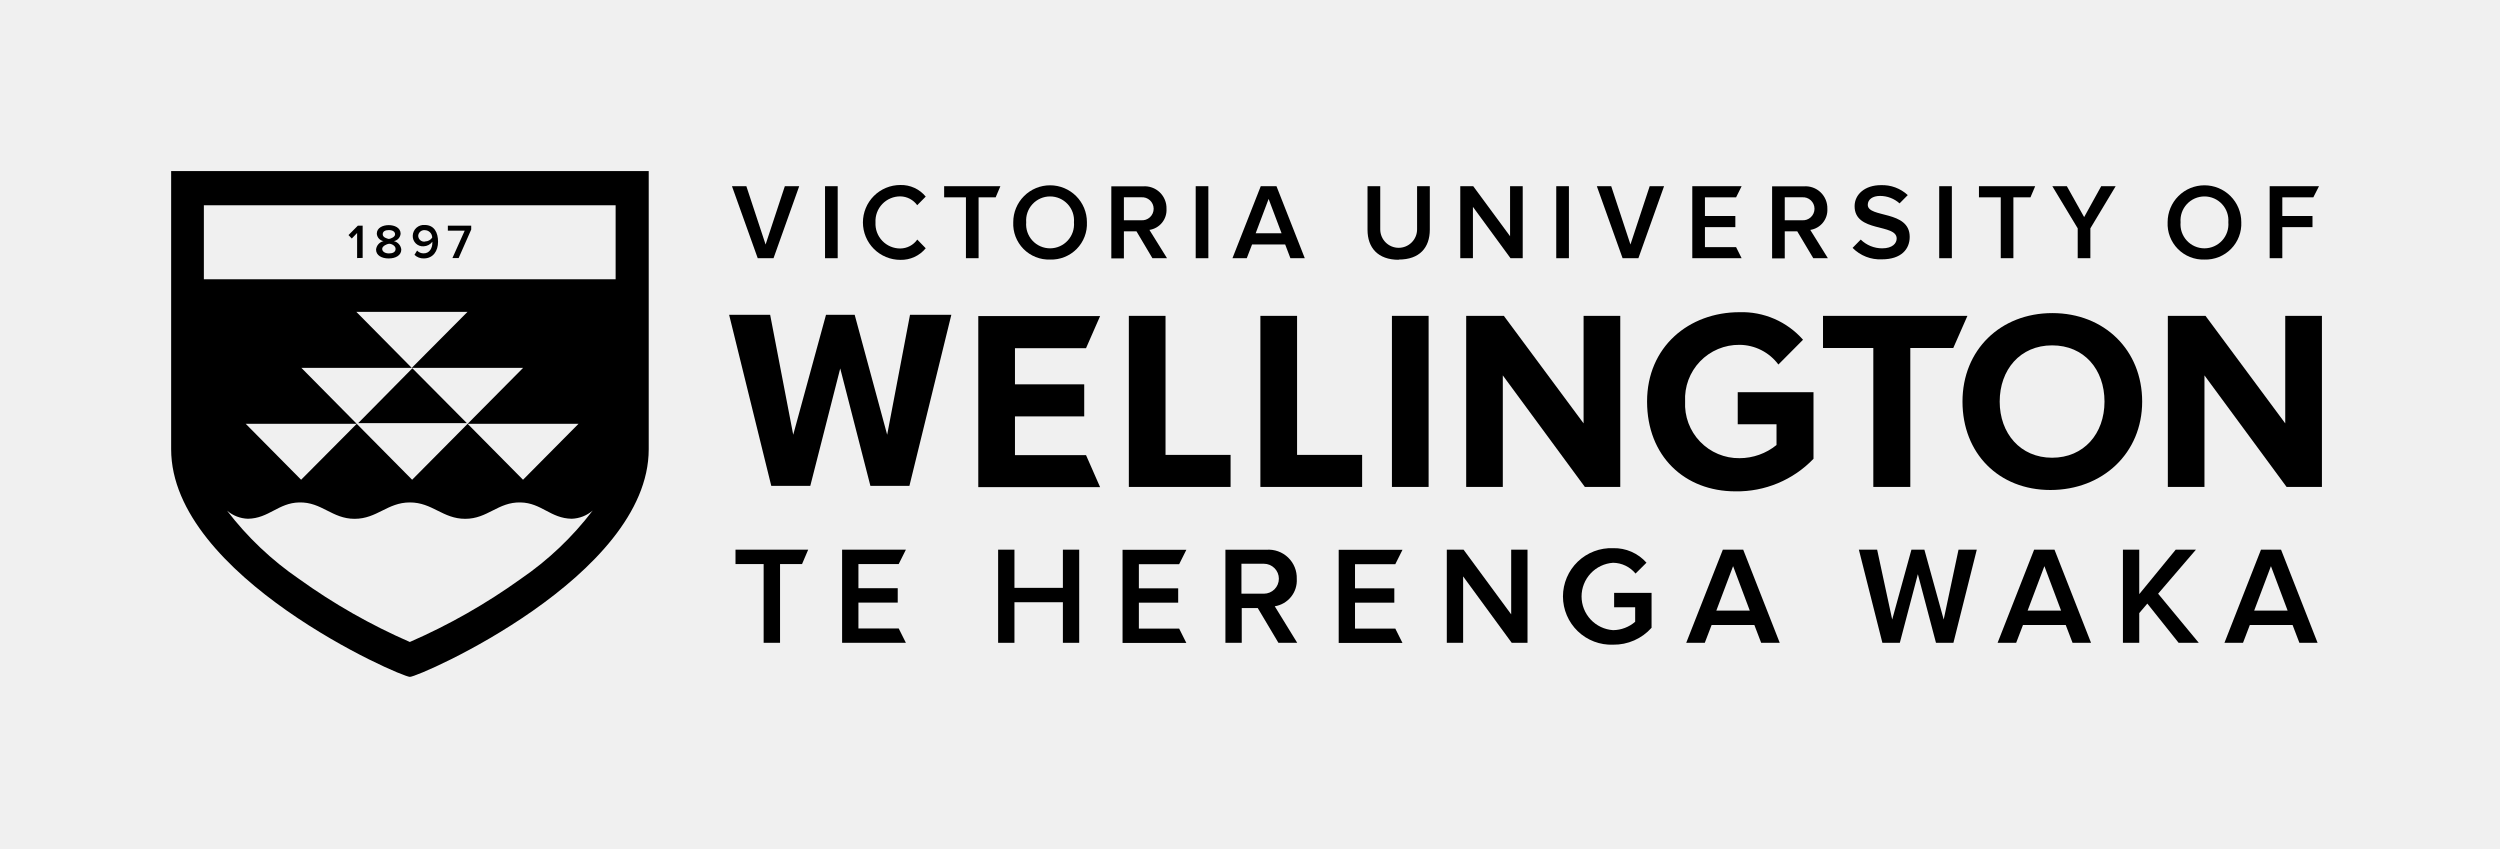
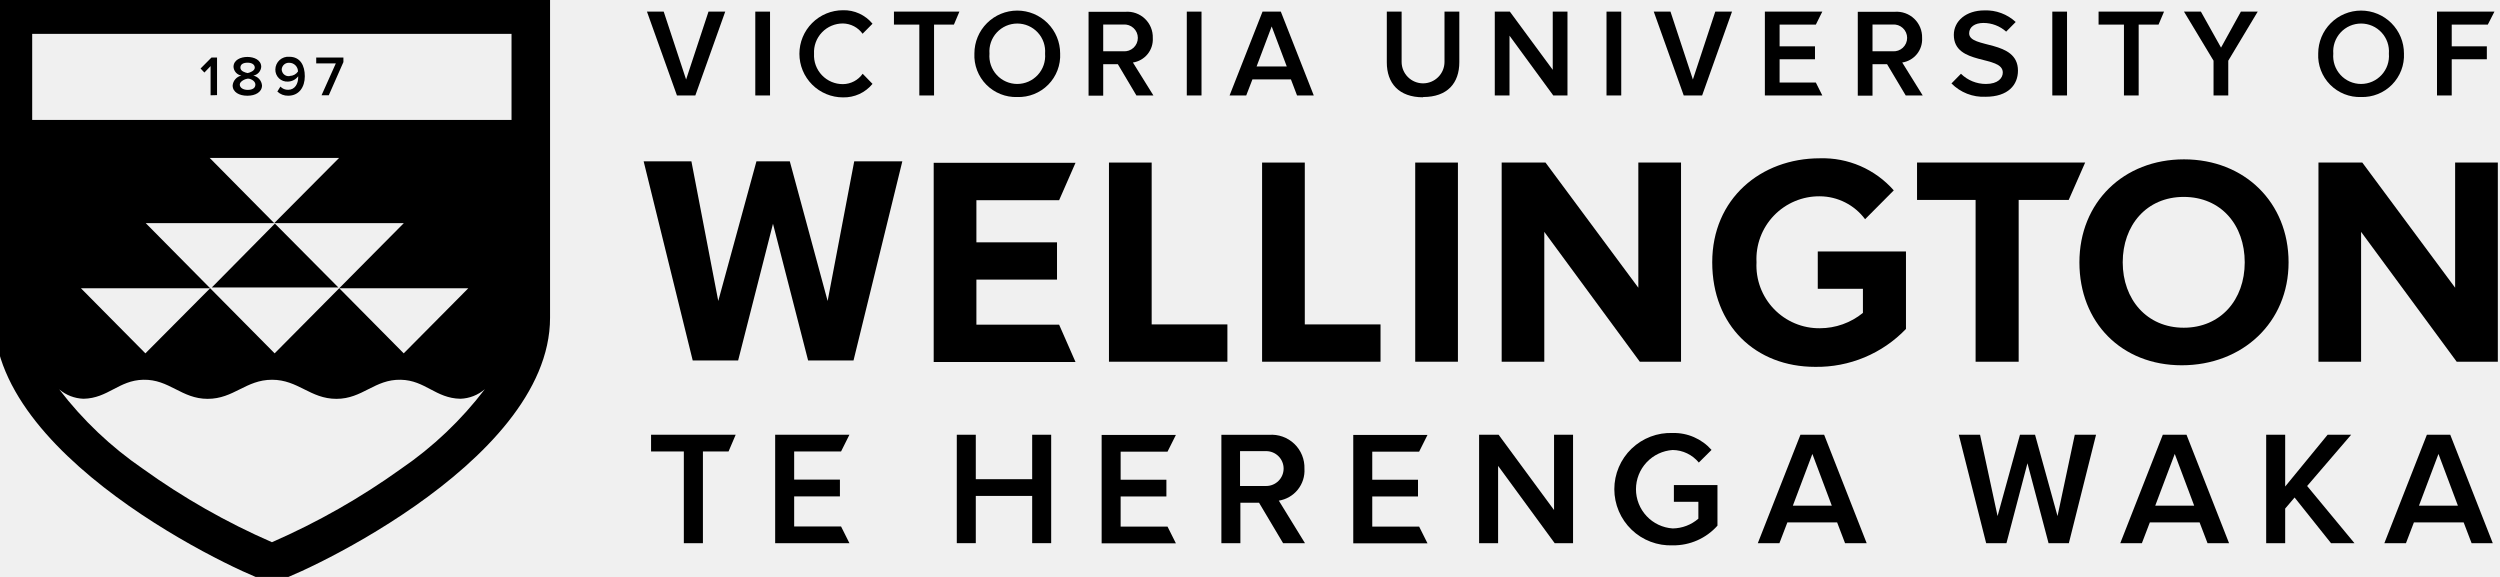
- <svg xmlns="http://www.w3.org/2000/svg" viewBox="0 0 227 77" fill="none">
-   <path d="M37.443 33.439L32.521 38.422H42.392L37.443 33.439Z" fill="black" />
-   <path d="M18.511 18.64H55.899V25.356H18.511V18.64ZM42.46 38.483H52.528L47.49 43.561L42.46 38.483L37.422 43.561L32.392 38.483L27.341 43.561L22.311 38.483H32.392L27.368 33.405H37.389L32.358 28.32H42.446L37.389 33.405H47.497L42.46 38.483ZM20.618 46.369C21.149 46.822 21.817 47.08 22.515 47.103C24.418 47.069 25.268 45.662 27.171 45.621C29.211 45.573 30.149 47.109 32.195 47.109C34.241 47.109 35.172 45.621 37.219 45.621C39.265 45.621 40.196 47.109 42.242 47.109C44.288 47.109 45.22 45.573 47.266 45.621C49.169 45.662 49.985 47.069 51.909 47.103C52.612 47.08 53.287 46.816 53.819 46.355C51.986 48.763 49.778 50.861 47.279 52.568C44.135 54.825 40.76 56.744 37.212 58.292C33.665 56.746 30.292 54.828 27.151 52.568C24.658 50.861 22.453 48.769 20.618 46.369ZM58.904 15.574V15.533H15.54V15.574V40.788C15.54 52.344 36.362 61.46 37.219 61.46C38.075 61.46 58.904 52.344 58.904 40.788V15.574Z" fill="black" />
-   <path d="M41.644 23.432L42.786 20.842V20.489H40.665V20.944H42.195L41.08 23.432H41.644ZM38.578 21.937C38.503 21.946 38.426 21.94 38.353 21.918C38.281 21.895 38.213 21.858 38.156 21.808C38.099 21.758 38.053 21.696 38.022 21.627C37.99 21.558 37.974 21.483 37.973 21.407C37.978 21.334 37.998 21.264 38.03 21.199C38.063 21.134 38.108 21.076 38.163 21.029C38.218 20.981 38.282 20.945 38.35 20.923C38.419 20.9 38.492 20.891 38.565 20.897C38.745 20.897 38.918 20.968 39.045 21.096C39.173 21.223 39.244 21.396 39.244 21.576C39.173 21.681 39.078 21.767 38.967 21.828C38.856 21.888 38.732 21.921 38.605 21.923L38.578 21.937ZM38.476 23.466C39.333 23.466 39.775 22.787 39.775 21.95C39.775 21.114 39.428 20.428 38.565 20.428C38.428 20.416 38.289 20.433 38.159 20.478C38.029 20.522 37.909 20.593 37.807 20.685C37.705 20.777 37.623 20.89 37.567 21.015C37.51 21.14 37.479 21.276 37.477 21.413C37.473 21.542 37.496 21.671 37.544 21.79C37.593 21.91 37.666 22.018 37.759 22.108C37.852 22.197 37.962 22.267 38.083 22.311C38.205 22.355 38.334 22.374 38.463 22.365C38.618 22.36 38.77 22.32 38.908 22.248C39.045 22.177 39.165 22.075 39.258 21.95V22.039C39.258 22.521 39.013 23.004 38.476 23.004C38.363 23.008 38.251 22.988 38.146 22.944C38.042 22.901 37.948 22.835 37.871 22.753L37.633 23.14C37.745 23.247 37.877 23.331 38.022 23.387C38.167 23.443 38.321 23.47 38.476 23.466ZM35.315 23.011C34.982 23.011 34.703 22.855 34.703 22.596C34.703 22.338 35.132 22.154 35.315 22.134C35.499 22.113 35.92 22.29 35.92 22.596C35.92 22.902 35.642 23.011 35.315 23.011ZM35.315 21.699C35.132 21.665 34.751 21.556 34.751 21.277C34.751 20.999 34.989 20.89 35.315 20.89C35.642 20.89 35.873 21.033 35.873 21.277C35.873 21.522 35.499 21.665 35.315 21.699ZM35.315 23.466C35.913 23.466 36.437 23.188 36.437 22.664C36.42 22.48 36.346 22.306 36.223 22.168C36.101 22.03 35.938 21.934 35.757 21.896C35.921 21.868 36.071 21.785 36.183 21.662C36.295 21.539 36.363 21.382 36.376 21.216C36.376 20.672 35.811 20.441 35.295 20.441C34.778 20.441 34.214 20.672 34.214 21.216C34.225 21.382 34.291 21.538 34.402 21.662C34.513 21.785 34.662 21.867 34.826 21.896C34.646 21.936 34.483 22.031 34.361 22.169C34.238 22.307 34.163 22.481 34.146 22.664C34.146 23.194 34.669 23.466 35.274 23.466H35.315ZM32.929 23.419V20.489H32.494L31.644 21.345L31.943 21.658L32.426 21.155V23.432L32.929 23.419Z" fill="black" />
-   <path d="M82.255 58.367L81.602 57.062H77.945V54.717H81.514V53.411H77.945V51.216H81.602L82.255 49.91H76.463V58.367H82.255Z" fill="black" />
-   <path d="M70.828 58.367V51.216H72.826L73.383 49.91H66.783V51.216H69.339V58.367H70.828Z" fill="black" />
-   <path d="M97.992 58.367V49.91H96.51V53.377H92.112V49.91H90.63V58.367H92.112V54.682H96.51V58.367H97.992Z" fill="black" />
-   <path d="M107.72 58.38L107.067 57.075H103.41V54.723H106.979V53.418H103.41V51.229H107.067L107.72 49.924H101.928V58.38H107.72Z" fill="black" />
-   <path d="M114.762 53.907H112.723V51.188H114.762C115.123 51.188 115.469 51.332 115.724 51.587C115.979 51.842 116.122 52.187 116.122 52.548C116.122 52.908 115.979 53.254 115.724 53.509C115.469 53.764 115.123 53.907 114.762 53.907ZM117.788 58.367L115.748 55.05C116.331 54.958 116.859 54.652 117.228 54.192C117.598 53.732 117.783 53.151 117.747 52.562C117.759 52.201 117.696 51.842 117.56 51.508C117.424 51.173 117.219 50.871 116.959 50.622C116.698 50.372 116.388 50.18 116.048 50.059C115.708 49.938 115.347 49.889 114.987 49.917H111.268V58.367H112.75V55.213H114.205L116.081 58.367H117.788Z" fill="black" />
-   <path d="M127.345 58.38L126.693 57.075H123.035V54.723H126.604V53.418H123.035V51.229H126.693L127.345 49.924H121.554V58.38H127.345Z" fill="black" />
-   <path d="M138.698 58.367V49.91H137.216V55.784L132.892 49.91H131.37V58.367H132.852V52.337L137.264 58.367H138.698Z" fill="black" />
-   <path d="M149.5 51.093C149.122 50.666 148.656 50.327 148.133 50.099C147.611 49.871 147.045 49.76 146.475 49.774C145.885 49.751 145.296 49.847 144.744 50.057C144.193 50.267 143.689 50.586 143.263 50.995C142.838 51.404 142.499 51.895 142.268 52.438C142.037 52.981 141.917 53.565 141.917 54.156C141.917 54.746 142.037 55.33 142.268 55.873C142.499 56.416 142.838 56.907 143.263 57.316C143.689 57.726 144.193 58.045 144.744 58.254C145.296 58.464 145.885 58.56 146.475 58.537C147.132 58.546 147.784 58.413 148.385 58.148C148.987 57.883 149.525 57.492 149.962 57.001V53.833H146.563V55.138H148.473V56.457C147.916 56.94 147.205 57.21 146.468 57.218C145.692 57.166 144.964 56.822 144.433 56.254C143.902 55.686 143.606 54.937 143.606 54.159C143.606 53.381 143.902 52.633 144.433 52.065C144.964 51.497 145.692 51.152 146.468 51.1C146.859 51.105 147.244 51.194 147.596 51.364C147.948 51.533 148.259 51.777 148.507 52.079L149.5 51.093Z" fill="black" />
-   <path d="M158.881 55.444H155.842L157.365 51.406L158.881 55.444ZM161.6 58.367L158.283 49.91H156.434L153.109 58.367H154.795L155.414 56.749H159.296L159.914 58.367H161.6Z" fill="black" />
-   <path d="M177.371 58.367L179.492 49.91H177.834L176.488 56.253L174.734 49.91H173.558L171.811 56.253L170.444 49.91H168.785L170.92 58.367H172.504L174.142 52.133L175.787 58.367H177.371Z" fill="black" />
-   <path d="M187.147 55.444H184.108L185.631 51.406L187.147 55.444ZM189.866 58.367L186.548 49.91H184.699L181.382 58.367H183.068L183.687 56.749H187.568L188.187 58.367H189.866Z" fill="black" />
-   <path d="M199.648 58.367L195.957 53.908L199.39 49.91H197.554L194.244 53.948V49.91H192.762V58.367H194.244V55.668L194.978 54.805L197.819 58.367H199.648Z" fill="black" />
-   <path d="M207.717 55.444H204.679L206.201 51.406L207.717 55.444ZM210.436 58.367L207.119 49.91H205.297L201.98 58.367H203.666L204.284 56.749H208.166L208.784 58.367H210.436Z" fill="black" />
-   <path d="M207.5 28.68V38.442L200.26 28.68H196.84V44.214H200.165V34.085L207.622 44.214H210.831V28.68H207.5Z" fill="black" />
-   <path d="M82.574 44.118L86.381 28.585H82.629L80.555 39.475L77.605 28.585H75.001L72.024 39.475L69.93 28.585H66.205L70.032 44.118H73.574L76.293 33.453L79.033 44.118H82.574Z" fill="black" />
-   <path d="M99.889 44.234L98.611 41.324H92.159V37.81H98.447V34.9H92.159V31.617H98.611L99.889 28.701H88.828V44.234H99.889Z" fill="black" />
-   <path d="M163.714 30.849C162.997 30.033 162.108 29.386 161.112 28.953C160.115 28.521 159.035 28.314 157.95 28.347C153.341 28.347 149.554 31.501 149.554 36.457C149.554 41.413 152.953 44.615 157.583 44.615C158.903 44.635 160.214 44.383 161.432 43.874C162.651 43.365 163.752 42.611 164.666 41.657V35.614H157.786V38.524H161.308V40.407C160.359 41.179 159.173 41.602 157.95 41.603C157.281 41.611 156.618 41.481 156.002 41.222C155.385 40.964 154.828 40.581 154.365 40.099C153.902 39.617 153.543 39.045 153.309 38.419C153.076 37.792 152.973 37.125 153.008 36.457C152.973 35.789 153.076 35.122 153.309 34.495C153.543 33.869 153.902 33.297 154.365 32.815C154.828 32.333 155.385 31.951 156.002 31.692C156.618 31.433 157.281 31.304 157.95 31.311C158.636 31.316 159.312 31.479 159.924 31.79C160.536 32.1 161.068 32.548 161.478 33.099L163.714 30.849Z" fill="black" />
-   <path d="M186.331 41.562C183.449 41.562 181.572 39.346 181.572 36.464C181.572 33.582 183.421 31.359 186.331 31.359C189.24 31.359 191.089 33.548 191.089 36.464C191.089 39.38 189.213 41.562 186.331 41.562ZM186.168 44.492C190.926 44.492 194.509 41.141 194.509 36.464C194.509 31.787 191.069 28.429 186.351 28.429C181.634 28.429 178.194 31.78 178.194 36.464C178.194 41.148 181.47 44.492 186.181 44.492" fill="black" />
-   <path d="M173.456 44.214V31.597H177.358L178.642 28.68H165.529V31.597H170.097V44.214H173.456Z" fill="black" />
-   <path d="M129.718 28.68H126.387V44.214H129.718V28.68Z" fill="black" />
-   <path d="M111.737 44.214V41.304H105.83V28.68H102.499V44.214H111.737Z" fill="black" />
-   <path d="M123.681 44.214V41.304H117.774V28.68H114.443V44.214H123.681Z" fill="black" />
-   <path d="M147.12 44.214V28.68H143.79V38.442L136.55 28.68H133.13V44.214H136.455V34.085L143.905 44.214H147.12Z" fill="black" />
-   <path d="M95.348 22.549C95.046 22.549 94.747 22.486 94.471 22.365C94.195 22.244 93.946 22.066 93.743 21.843C93.538 21.621 93.383 21.358 93.286 21.073C93.189 20.787 93.153 20.484 93.179 20.183C93.155 19.884 93.194 19.583 93.292 19.299C93.39 19.016 93.546 18.756 93.75 18.535C93.954 18.315 94.201 18.139 94.475 18.018C94.751 17.898 95.047 17.836 95.348 17.836C95.648 17.836 95.945 17.898 96.22 18.018C96.495 18.139 96.742 18.315 96.945 18.535C97.149 18.756 97.305 19.016 97.403 19.299C97.501 19.583 97.54 19.884 97.516 20.183C97.541 20.484 97.504 20.786 97.407 21.071C97.309 21.357 97.154 21.619 96.95 21.841C96.746 22.064 96.499 22.241 96.223 22.363C95.947 22.485 95.649 22.548 95.348 22.549ZM95.348 23.569C95.795 23.583 96.241 23.505 96.657 23.338C97.073 23.172 97.45 22.921 97.765 22.602C98.079 22.282 98.324 21.901 98.483 21.483C98.643 21.064 98.714 20.617 98.692 20.169C98.692 19.282 98.34 18.432 97.713 17.805C97.085 17.177 96.235 16.825 95.348 16.825C94.46 16.825 93.61 17.177 92.983 17.805C92.355 18.432 92.003 19.282 92.003 20.169C91.981 20.617 92.052 21.064 92.212 21.483C92.372 21.901 92.616 22.282 92.93 22.602C93.245 22.921 93.622 23.172 94.038 23.338C94.454 23.505 94.9 23.583 95.348 23.569Z" fill="black" />
-   <path d="M70.236 23.446L72.568 16.907H71.263L69.516 22.202L67.769 16.907H66.463L68.802 23.446H70.236Z" fill="black" />
-   <path d="M116.367 21.182H114.015L115.191 18.062L116.367 21.182ZM118.474 23.446L115.904 16.907H114.477L111.907 23.446H113.206L113.688 22.195H116.693L117.169 23.446H118.474Z" fill="black" />
-   <path d="M76.062 16.907H74.913V23.446H76.062V16.907Z" fill="black" />
-   <path d="M83.288 18.626L84.056 17.851C83.778 17.512 83.425 17.24 83.026 17.058C82.627 16.875 82.191 16.786 81.752 16.798C81.305 16.798 80.863 16.886 80.451 17.056C80.039 17.227 79.664 17.477 79.348 17.793C79.033 18.109 78.782 18.483 78.612 18.896C78.441 19.308 78.353 19.75 78.353 20.197C78.353 20.643 78.441 21.085 78.612 21.497C78.782 21.91 79.033 22.284 79.348 22.6C79.664 22.916 80.039 23.166 80.451 23.337C80.863 23.508 81.305 23.596 81.752 23.596C82.191 23.607 82.627 23.518 83.026 23.335C83.425 23.153 83.778 22.881 84.056 22.542L83.288 21.753C83.115 22 82.885 22.203 82.618 22.343C82.35 22.484 82.054 22.559 81.752 22.562C81.445 22.565 81.142 22.504 80.86 22.385C80.578 22.265 80.323 22.089 80.112 21.867C79.9 21.646 79.736 21.383 79.63 21.096C79.524 20.808 79.478 20.503 79.495 20.197C79.478 19.891 79.524 19.585 79.63 19.297C79.736 19.01 79.9 18.747 80.112 18.526C80.323 18.304 80.578 18.128 80.86 18.009C81.142 17.889 81.445 17.829 81.752 17.831C82.053 17.836 82.35 17.912 82.616 18.052C82.883 18.193 83.113 18.394 83.288 18.64" fill="black" />
-   <path d="M88.856 23.446V17.919H90.406L90.834 16.907H85.728V17.919H87.707V23.446H88.856Z" fill="black" />
-   <path d="M103.621 20H102.05V17.913H103.621C103.765 17.901 103.91 17.919 104.046 17.966C104.183 18.014 104.308 18.088 104.415 18.187C104.521 18.285 104.606 18.404 104.664 18.536C104.722 18.668 104.752 18.811 104.752 18.956C104.752 19.101 104.722 19.244 104.664 19.376C104.606 19.509 104.521 19.628 104.415 19.726C104.308 19.823 104.183 19.898 104.046 19.946C103.91 19.993 103.765 20.011 103.621 20ZM105.966 23.446L104.368 20.876C104.819 20.808 105.228 20.573 105.515 20.218C105.802 19.864 105.946 19.415 105.918 18.959C105.927 18.68 105.876 18.403 105.77 18.145C105.664 17.887 105.505 17.654 105.303 17.461C105.101 17.269 104.861 17.121 104.598 17.028C104.335 16.935 104.055 16.898 103.777 16.92H100.908V23.46H102.05V21.006H103.192L104.64 23.446H105.966Z" fill="black" />
-   <path d="M109.718 16.907H108.57V23.446H109.718V16.907Z" fill="black" />
-   <path d="M127.005 23.568C128.895 23.568 129.827 22.488 129.827 20.849V16.907H128.671V20.829C128.671 21.272 128.495 21.698 128.181 22.011C127.868 22.325 127.442 22.501 126.999 22.501C126.555 22.501 126.13 22.325 125.816 22.011C125.503 21.698 125.326 21.272 125.326 20.829V16.907H124.171V20.87C124.171 22.481 125.102 23.589 127.005 23.589" fill="black" />
-   <path d="M138.263 23.446V16.907H137.114V21.448L133.769 16.907H132.593V23.446H133.742V18.783L137.155 23.446H138.263Z" fill="black" />
-   <path d="M142.457 16.907H141.308V23.446H142.457V16.907Z" fill="black" />
-   <path d="M148.766 23.446L151.097 16.907H149.792L148.045 22.202L146.298 16.907H144.993L147.331 23.446H148.766Z" fill="black" />
-   <path d="M158.14 23.446L157.637 22.44H154.809V20.625H157.569V19.612H154.809V17.919H157.637L158.14 16.907H153.66V23.446H158.14Z" fill="black" />
-   <path d="M163.626 20H162.056V17.913H163.626C163.77 17.901 163.915 17.919 164.052 17.966C164.188 18.014 164.314 18.088 164.42 18.187C164.526 18.285 164.611 18.404 164.669 18.536C164.727 18.668 164.757 18.811 164.757 18.956C164.757 19.101 164.727 19.244 164.669 19.376C164.611 19.509 164.526 19.628 164.42 19.726C164.314 19.823 164.188 19.898 164.052 19.946C163.915 19.993 163.77 20.011 163.626 20ZM165.971 23.446L164.374 20.876C164.825 20.808 165.233 20.573 165.52 20.218C165.807 19.864 165.951 19.415 165.924 18.959C165.932 18.68 165.882 18.403 165.776 18.145C165.67 17.887 165.511 17.654 165.308 17.461C165.106 17.269 164.866 17.121 164.603 17.028C164.34 16.935 164.06 16.898 163.782 16.92H160.907V23.46H162.056V21.006H163.191L164.646 23.446H165.971Z" fill="black" />
-   <path d="M172.463 18.484L173.225 17.715C172.897 17.412 172.513 17.176 172.094 17.02C171.676 16.865 171.23 16.794 170.784 16.811C169.35 16.811 168.398 17.641 168.398 18.721C168.398 21.135 172.218 20.278 172.218 21.658C172.218 22.087 171.845 22.549 170.9 22.549C170.172 22.549 169.474 22.264 168.955 21.753L168.214 22.508C168.56 22.858 168.975 23.132 169.433 23.311C169.891 23.49 170.381 23.571 170.872 23.548C172.64 23.548 173.401 22.617 173.401 21.509C173.401 19.061 169.594 19.816 169.594 18.599C169.594 18.11 170.03 17.79 170.709 17.79C171.364 17.79 171.996 18.032 172.484 18.47" fill="black" />
-   <path d="M177.228 16.907H176.08V23.446H177.228V16.907Z" fill="black" />
-   <path d="M182.816 23.446V17.919H184.366L184.795 16.907H179.689V17.919H181.668V23.446H182.816Z" fill="black" />
-   <path d="M189.805 23.446V20.734L192.102 16.907H190.79L189.24 19.714L187.67 16.907H186.351L188.656 20.734V23.446H189.805Z" fill="black" />
-   <path d="M200.165 22.549C199.863 22.549 199.564 22.486 199.288 22.365C199.012 22.244 198.764 22.066 198.56 21.843C198.356 21.621 198.2 21.358 198.103 21.073C198.006 20.787 197.97 20.484 197.996 20.183C197.972 19.884 198.011 19.583 198.109 19.299C198.207 19.016 198.363 18.756 198.567 18.535C198.771 18.315 199.018 18.139 199.293 18.018C199.568 17.898 199.865 17.836 200.165 17.836C200.465 17.836 200.762 17.898 201.037 18.018C201.312 18.139 201.559 18.315 201.762 18.535C201.966 18.756 202.122 19.016 202.22 19.299C202.318 19.583 202.357 19.884 202.333 20.183C202.359 20.484 202.321 20.786 202.224 21.071C202.127 21.357 201.971 21.619 201.767 21.841C201.564 22.064 201.316 22.241 201.04 22.363C200.764 22.485 200.466 22.548 200.165 22.549ZM200.165 23.569C200.612 23.582 201.058 23.503 201.473 23.336C201.889 23.17 202.265 22.919 202.579 22.6C202.894 22.28 203.138 21.9 203.298 21.482C203.458 21.064 203.53 20.617 203.509 20.169C203.509 19.73 203.423 19.295 203.255 18.89C203.087 18.484 202.84 18.115 202.53 17.805C202.219 17.494 201.85 17.248 201.445 17.079C201.039 16.912 200.604 16.825 200.165 16.825C199.725 16.825 199.291 16.912 198.885 17.079C198.479 17.248 198.11 17.494 197.8 17.805C197.489 18.115 197.243 18.484 197.075 18.89C196.907 19.295 196.82 19.73 196.82 20.169C196.798 20.617 196.869 21.064 197.029 21.483C197.189 21.901 197.433 22.282 197.748 22.602C198.062 22.921 198.439 23.172 198.855 23.338C199.271 23.505 199.717 23.583 200.165 23.569Z" fill="black" />
-   <path d="M207.234 23.446V20.625H209.974V19.612H207.234V17.919H210.049L210.565 16.907H206.086V23.446H207.234Z" fill="black" />
+ <svg xmlns="http://www.w3.org/2000/svg" viewBox="0 0 195 45" fill="none">
+   <g clip-path="url(#clip0_626_11621)">
+     <path d="M21.443 17.439L16.521 22.422H26.392L21.443 17.439Z" fill="black" />
+     <path d="M2.511 2.64H39.899V9.356H2.511V2.64ZM26.46 22.483H36.528L31.49 27.561L26.46 22.483L21.422 27.561L16.392 22.483L11.341 27.561L6.311 22.483H16.392L11.368 17.405H21.389L16.358 12.32H26.446L21.389 17.405H31.497L26.46 22.483ZM4.618 30.369C5.149 30.822 5.817 31.08 6.515 31.103C8.418 31.069 9.268 29.662 11.171 29.621C13.211 29.573 14.149 31.11 16.195 31.11C18.241 31.11 19.172 29.621 21.219 29.621C23.265 29.621 24.196 31.11 26.242 31.11C28.288 31.11 29.22 29.573 31.266 29.621C33.169 29.662 33.985 31.069 35.909 31.103C36.612 31.08 37.287 30.816 37.819 30.355C35.986 32.763 33.778 34.861 31.279 36.568C28.134 38.825 24.76 40.744 21.212 42.292C17.665 40.746 14.292 38.828 11.151 36.568C8.658 34.861 6.453 32.769 4.618 30.369V30.369ZM42.904 -0.426V-0.467H-0.46V-0.426V24.788C-0.46 36.344 20.362 45.46 21.219 45.46C22.075 45.46 42.904 36.344 42.904 24.788V-0.426Z" fill="black" />
+     <path d="M25.644 7.432L26.786 4.842V4.489H24.665V4.944H26.195L25.08 7.432H25.644ZM22.578 5.937C22.503 5.946 22.426 5.94 22.353 5.918C22.281 5.895 22.213 5.858 22.156 5.808C22.099 5.758 22.053 5.696 22.022 5.627C21.99 5.558 21.974 5.483 21.973 5.407C21.978 5.334 21.998 5.264 22.03 5.199C22.063 5.134 22.108 5.076 22.163 5.029C22.218 4.981 22.282 4.945 22.351 4.923C22.419 4.9 22.492 4.891 22.565 4.897C22.745 4.897 22.918 4.968 23.045 5.096C23.173 5.223 23.244 5.396 23.244 5.576C23.174 5.681 23.078 5.768 22.967 5.828C22.856 5.888 22.732 5.921 22.605 5.923L22.578 5.937ZM22.476 7.466C23.333 7.466 23.775 6.787 23.775 5.95C23.775 5.114 23.428 4.428 22.565 4.428C22.427 4.416 22.29 4.434 22.159 4.478C22.029 4.522 21.909 4.593 21.807 4.685C21.705 4.777 21.623 4.89 21.567 5.015C21.51 5.14 21.479 5.276 21.477 5.413C21.473 5.542 21.496 5.671 21.544 5.79C21.593 5.91 21.666 6.018 21.759 6.108C21.852 6.197 21.962 6.267 22.083 6.311C22.205 6.355 22.334 6.374 22.463 6.365C22.618 6.36 22.77 6.32 22.908 6.249C23.045 6.177 23.165 6.075 23.258 5.95V6.039C23.258 6.521 23.013 7.004 22.476 7.004C22.363 7.008 22.251 6.987 22.146 6.944C22.042 6.901 21.948 6.835 21.871 6.753L21.633 7.14C21.745 7.247 21.878 7.331 22.022 7.387C22.167 7.443 22.321 7.47 22.476 7.466V7.466ZM19.315 7.011C18.982 7.011 18.703 6.854 18.703 6.596C18.703 6.338 19.132 6.154 19.315 6.134C19.499 6.114 19.92 6.29 19.92 6.596C19.92 6.902 19.642 7.011 19.315 7.011ZM19.315 5.699C19.132 5.665 18.751 5.556 18.751 5.277C18.751 4.999 18.989 4.89 19.315 4.89C19.642 4.89 19.873 5.033 19.873 5.277C19.873 5.522 19.499 5.665 19.315 5.699ZM19.315 7.466C19.913 7.466 20.437 7.188 20.437 6.664C20.421 6.48 20.346 6.306 20.223 6.168C20.101 6.03 19.938 5.935 19.757 5.896C19.921 5.868 20.071 5.785 20.183 5.662C20.295 5.539 20.363 5.382 20.376 5.216C20.376 4.672 19.811 4.441 19.295 4.441C18.778 4.441 18.214 4.672 18.214 5.216C18.225 5.382 18.291 5.539 18.402 5.662C18.513 5.785 18.662 5.867 18.826 5.896C18.646 5.936 18.483 6.031 18.361 6.169C18.238 6.307 18.163 6.481 18.146 6.664C18.146 7.194 18.669 7.466 19.274 7.466H19.315ZM16.929 7.419V4.489H16.494L15.644 5.345L15.943 5.658L16.426 5.155V7.432L16.929 7.419Z" fill="black" />
+     <path d="M66.255 42.367L65.602 41.062H61.945V38.717H65.514V37.411H61.945V35.216H65.602L66.255 33.91H60.463V42.367H66.255Z" fill="black" />
+     <path d="M54.828 42.367V35.216H56.826L57.383 33.91H50.783V35.216H53.339V42.367H54.828Z" fill="black" />
+     <path d="M81.992 42.367V33.91H80.51V37.377H76.112V33.91H74.63V42.367H76.112V38.682H80.51V42.367H81.992Z" fill="black" />
+     <path d="M91.72 42.38L91.067 41.075H87.41V38.723H90.979V37.418H87.41V35.229H91.067L91.72 33.924H85.928V42.38H91.72Z" fill="black" />
+     <path d="M98.763 37.907H96.723V35.188H98.763C99.123 35.188 99.469 35.332 99.724 35.587C99.979 35.842 100.122 36.187 100.122 36.548C100.122 36.908 99.979 37.254 99.724 37.509C99.469 37.764 99.123 37.907 98.763 37.907ZM101.788 42.367L99.748 39.05C100.331 38.958 100.859 38.652 101.228 38.192C101.598 37.732 101.783 37.151 101.747 36.562C101.759 36.201 101.696 35.842 101.56 35.508C101.424 35.173 101.219 34.871 100.959 34.622C100.698 34.372 100.388 34.18 100.048 34.059C99.708 33.938 99.347 33.889 98.987 33.917H95.268V42.367H96.75V39.213H98.205L100.081 42.367H101.788Z" fill="black" />
+     <path d="M111.345 42.38L110.693 41.075H107.036V38.723H110.604V37.418H107.036V35.229H110.693L111.345 33.924H105.554V42.38H111.345Z" fill="black" />
+     <path d="M122.698 42.367V33.91H121.216V39.784L116.892 33.91H115.37V42.367H116.852V36.337L121.264 42.367H122.698Z" fill="black" />
+     <path d="M133.5 35.093C133.122 34.666 132.656 34.327 132.133 34.099C131.611 33.871 131.045 33.76 130.475 33.774C129.885 33.751 129.296 33.847 128.745 34.057C128.193 34.267 127.689 34.586 127.263 34.995C126.838 35.404 126.499 35.895 126.268 36.438C126.037 36.981 125.917 37.565 125.917 38.156C125.917 38.746 126.037 39.33 126.268 39.873C126.499 40.416 126.838 40.907 127.263 41.316C127.689 41.726 128.193 42.045 128.745 42.254C129.296 42.464 129.885 42.56 130.475 42.537C131.132 42.546 131.784 42.413 132.385 42.148C132.987 41.883 133.525 41.492 133.962 41.001V37.833H130.563V39.138H132.473V40.457C131.916 40.94 131.205 41.21 130.468 41.218C129.692 41.166 128.964 40.822 128.433 40.254C127.902 39.686 127.606 38.937 127.606 38.159C127.606 37.381 127.902 36.633 128.433 36.065C128.964 35.497 129.692 35.152 130.468 35.1C130.859 35.105 131.244 35.194 131.596 35.364C131.948 35.533 132.259 35.777 132.507 36.079L133.5 35.093Z" fill="black" />
+     <path d="M142.881 39.444H139.842L141.365 35.406L142.881 39.444ZM145.6 42.367L142.283 33.91H140.434L137.109 42.367H138.795L139.414 40.749H143.296L143.914 42.367H145.6Z" fill="black" />
+     <path d="M161.371 42.367L163.492 33.91H161.833L160.487 40.253L158.734 33.91H157.558L155.81 40.253L154.444 33.91H152.785L154.92 42.367H156.504L158.142 36.133L159.787 42.367H161.371Z" fill="black" />
+     <path d="M171.147 39.444H168.108L169.631 35.406L171.147 39.444ZM173.866 42.367L170.548 33.91H168.699L165.382 42.367H167.068L167.687 40.749H171.568L172.187 42.367H173.866Z" fill="black" />
+     <path d="M183.648 42.367L179.957 37.908L183.39 33.91H181.554L178.244 37.948V33.91H176.762V42.367H178.244V39.668L178.978 38.805L181.819 42.367H183.648Z" fill="black" />
+     <path d="M191.717 39.444H188.679L190.201 35.406L191.717 39.444ZM194.436 42.367L191.119 33.91H189.297L185.98 42.367H187.666L188.284 40.749H192.166L192.784 42.367H194.436Z" fill="black" />
+     <path d="M191.5 12.68V22.442L184.26 12.68H180.84V28.214H184.165V18.085L191.622 28.214H194.831V12.68H191.5Z" fill="black" />
+     <path d="M66.574 28.118L70.381 12.585H66.629L64.555 23.476L61.605 12.585H59.002L56.024 23.476L53.93 12.585H50.205L54.032 28.118H57.574L60.293 17.453L63.033 28.118H66.574Z" fill="black" />
+     <path d="M83.889 28.234L82.611 25.324H76.159V21.81H82.447V18.9H76.159V15.617H82.611L83.889 12.701H72.828V28.234H83.889Z" fill="black" />
+     <path d="M147.714 14.849C146.997 14.033 146.108 13.386 145.112 12.953C144.115 12.521 143.035 12.314 141.95 12.347C137.341 12.347 133.554 15.501 133.554 20.457C133.554 25.413 136.953 28.615 141.583 28.615C142.903 28.635 144.214 28.383 145.432 27.874C146.651 27.365 147.752 26.611 148.666 25.657V19.614H141.786V22.524H145.308V24.407C144.359 25.179 143.173 25.602 141.95 25.603C141.281 25.61 140.618 25.481 140.002 25.222C139.385 24.964 138.828 24.581 138.365 24.099C137.902 23.617 137.543 23.045 137.309 22.419C137.076 21.792 136.973 21.125 137.008 20.457C136.973 19.79 137.076 19.122 137.309 18.495C137.543 17.869 137.902 17.297 138.365 16.815C138.828 16.333 139.385 15.951 140.002 15.692C140.618 15.433 141.281 15.304 141.95 15.311C142.636 15.316 143.312 15.479 143.924 15.79C144.536 16.1 145.068 16.548 145.478 17.099L147.714 14.849Z" fill="black" />
+     <path d="M170.331 25.562C167.449 25.562 165.572 23.346 165.572 20.464C165.572 17.582 167.421 15.359 170.331 15.359C173.24 15.359 175.089 17.548 175.089 20.464C175.089 23.38 173.213 25.562 170.331 25.562ZM170.168 28.492C174.926 28.492 178.509 25.141 178.509 20.464C178.509 15.787 175.069 12.429 170.351 12.429C165.634 12.429 162.194 15.78 162.194 20.464C162.194 25.148 165.47 28.492 170.181 28.492" fill="black" />
+     <path d="M157.456 28.214V15.597H161.358L162.642 12.68H149.529V15.597H154.097V28.214H157.456Z" fill="black" />
+     <path d="M113.718 12.68H110.387V28.214H113.718V12.68Z" fill="black" />
+     <path d="M95.737 28.214V25.304H89.83V12.68H86.499V28.214H95.737Z" fill="black" />
+     <path d="M107.681 28.214V25.304H101.774V12.68H98.443V28.214H107.681Z" fill="black" />
+     <path d="M131.12 28.214V12.68H127.79V22.442L120.55 12.68H117.13V28.214H120.455V18.085L127.905 28.214H131.12Z" fill="black" />
+     <path d="M79.348 6.549C79.046 6.549 78.747 6.486 78.471 6.365C78.195 6.244 77.946 6.066 77.743 5.843C77.538 5.621 77.383 5.358 77.286 5.073C77.189 4.787 77.153 4.484 77.179 4.183C77.155 3.884 77.194 3.583 77.292 3.299C77.39 3.016 77.546 2.756 77.75 2.535C77.954 2.315 78.201 2.139 78.475 2.018C78.751 1.898 79.047 1.836 79.348 1.836C79.648 1.836 79.945 1.898 80.22 2.018C80.495 2.139 80.742 2.315 80.945 2.535C81.149 2.756 81.305 3.016 81.403 3.299C81.501 3.583 81.54 3.884 81.516 4.183C81.541 4.484 81.504 4.786 81.407 5.071C81.309 5.357 81.154 5.619 80.95 5.841C80.746 6.063 80.499 6.241 80.223 6.363C79.947 6.485 79.649 6.548 79.348 6.549ZM79.348 7.568C79.795 7.583 80.241 7.505 80.657 7.338C81.073 7.172 81.45 6.921 81.765 6.602C82.079 6.283 82.324 5.902 82.483 5.483C82.643 5.064 82.714 4.617 82.692 4.17C82.692 3.282 82.34 2.432 81.713 1.805C81.085 1.177 80.235 0.825 79.348 0.825C78.46 0.825 77.61 1.177 76.983 1.805C76.355 2.432 76.003 3.282 76.003 4.17C75.981 4.617 76.052 5.064 76.212 5.483C76.372 5.902 76.616 6.283 76.93 6.602C77.245 6.921 77.622 7.172 78.038 7.338C78.454 7.505 78.9 7.583 79.348 7.568" fill="black" />
+     <path d="M54.236 7.446L56.568 0.906H55.263L53.516 6.202L51.769 0.906H50.463L52.802 7.446H54.236Z" fill="black" />
+     <path d="M100.367 5.182H98.015L99.191 2.062L100.367 5.182ZM102.474 7.446L99.904 0.906H98.477L95.907 7.446H97.206L97.688 6.195H100.693L101.169 7.446H102.474Z" fill="black" />
+     <path d="M60.062 0.906H58.913V7.446H60.062V0.906Z" fill="black" />
+     <path d="M67.288 2.626L68.056 1.851C67.778 1.512 67.425 1.24 67.026 1.058C66.627 0.875 66.191 0.786 65.752 0.798C65.305 0.798 64.863 0.886 64.451 1.056C64.039 1.227 63.664 1.478 63.348 1.793C63.033 2.109 62.782 2.483 62.611 2.896C62.441 3.308 62.353 3.75 62.353 4.197C62.353 4.643 62.441 5.085 62.611 5.497C62.782 5.91 63.033 6.284 63.348 6.6C63.664 6.916 64.039 7.166 64.451 7.337C64.863 7.508 65.305 7.596 65.752 7.596C66.191 7.607 66.627 7.518 67.026 7.336C67.425 7.153 67.778 6.881 68.056 6.542L67.288 5.753C67.115 6 66.885 6.203 66.618 6.343C66.35 6.484 66.054 6.559 65.752 6.562C65.445 6.565 65.142 6.504 64.86 6.385C64.578 6.265 64.323 6.089 64.112 5.868C63.9 5.646 63.736 5.383 63.63 5.096C63.524 4.809 63.478 4.502 63.495 4.197C63.478 3.891 63.524 3.585 63.63 3.297C63.736 3.01 63.9 2.747 64.112 2.526C64.323 2.304 64.578 2.128 64.86 2.009C65.142 1.889 65.445 1.829 65.752 1.831C66.053 1.836 66.35 1.912 66.616 2.052C66.883 2.193 67.113 2.394 67.288 2.64" fill="black" />
+     <path d="M72.856 7.446V1.919H74.406L74.834 0.906H69.728V1.919H71.707V7.446H72.856Z" fill="black" />
+     <path d="M87.621 4H86.05V1.913H87.621C87.765 1.901 87.91 1.919 88.046 1.966C88.183 2.014 88.308 2.089 88.415 2.187C88.521 2.285 88.606 2.404 88.664 2.536C88.722 2.668 88.752 2.811 88.752 2.956C88.752 3.101 88.722 3.244 88.664 3.376C88.606 3.509 88.521 3.627 88.415 3.726C88.308 3.824 88.183 3.898 88.046 3.946C87.91 3.993 87.765 4.011 87.621 4ZM89.966 7.446L88.368 4.876C88.819 4.808 89.228 4.573 89.515 4.218C89.802 3.864 89.946 3.415 89.918 2.959C89.927 2.681 89.876 2.403 89.77 2.145C89.665 1.887 89.505 1.654 89.303 1.461C89.101 1.269 88.861 1.121 88.598 1.028C88.335 0.935 88.055 0.898 87.777 0.92H84.908V7.46H86.05V5.006H87.192L88.64 7.446H89.966Z" fill="black" />
+     <path d="M93.718 0.906H92.57V7.446H93.718V0.906Z" fill="black" />
+     <path d="M111.005 7.568C112.895 7.568 113.827 6.488 113.827 4.849V0.906H112.671V4.829C112.671 5.272 112.495 5.698 112.181 6.011C111.868 6.325 111.442 6.501 110.999 6.501C110.555 6.501 110.13 6.325 109.816 6.011C109.503 5.698 109.326 5.272 109.326 4.829V0.906H108.171V4.87C108.171 6.481 109.102 7.589 111.005 7.589" fill="black" />
+     <path d="M122.263 7.446V0.906H121.114V5.447L117.769 0.906H116.593V7.446H117.742V2.783L121.155 7.446H122.263Z" fill="black" />
+     <path d="M126.457 0.906H125.308V7.446H126.457V0.906Z" fill="black" />
+     <path d="M132.766 7.446L135.097 0.906H133.792L132.045 6.202L130.298 0.906H128.993L131.331 7.446H132.766Z" fill="black" />
+     <path d="M142.14 7.446L141.637 6.44H138.809V4.625H141.569V3.612H138.809V1.919H141.637L142.14 0.906H137.66V7.446H142.14Z" fill="black" />
+     <path d="M147.626 4H146.056V1.913H147.626C147.77 1.901 147.915 1.919 148.052 1.966C148.188 2.014 148.314 2.089 148.42 2.187C148.526 2.285 148.611 2.404 148.669 2.536C148.727 2.668 148.757 2.811 148.757 2.956C148.757 3.101 148.727 3.244 148.669 3.376C148.611 3.509 148.526 3.627 148.42 3.726C148.314 3.824 148.188 3.898 148.052 3.946C147.915 3.993 147.77 4.011 147.626 4V4ZM149.971 7.446L148.374 4.876C148.825 4.808 149.233 4.573 149.52 4.218C149.807 3.864 149.951 3.415 149.924 2.959C149.932 2.681 149.882 2.403 149.776 2.145C149.67 1.887 149.511 1.654 149.309 1.461C149.106 1.269 148.866 1.121 148.603 1.028C148.34 0.935 148.06 0.898 147.782 0.92H144.907V7.46H146.056V5.006H147.191L148.646 7.446H149.971Z" fill="black" />
+     <path d="M156.463 2.484L157.225 1.715C156.897 1.412 156.513 1.176 156.094 1.021C155.676 0.865 155.23 0.794 154.784 0.811C153.35 0.811 152.398 1.641 152.398 2.722C152.398 5.135 156.218 4.278 156.218 5.658C156.218 6.086 155.845 6.549 154.9 6.549C154.172 6.55 153.474 6.264 152.955 5.753L152.214 6.508C152.56 6.858 152.975 7.132 153.433 7.311C153.891 7.49 154.381 7.571 154.872 7.548C156.64 7.548 157.401 6.617 157.401 5.509C157.401 3.061 153.594 3.816 153.594 2.599C153.594 2.11 154.03 1.79 154.709 1.79C155.364 1.79 155.996 2.032 156.484 2.47" fill="black" />
+     <path d="M161.228 0.906H160.08V7.446H161.228V0.906Z" fill="black" />
+     <path d="M166.816 7.446V1.919H168.366L168.795 0.906H163.689V1.919H165.668V7.446H166.816Z" fill="black" />
+     <path d="M173.805 7.446V4.734L176.102 0.906H174.79L173.24 3.714L171.67 0.906H170.351L172.656 4.734V7.446H173.805Z" fill="black" />
+     <path d="M184.165 6.549C183.863 6.549 183.564 6.486 183.288 6.365C183.011 6.244 182.763 6.066 182.559 5.843C182.356 5.621 182.2 5.358 182.103 5.073C182.006 4.787 181.97 4.484 181.996 4.183C181.972 3.884 182.011 3.583 182.109 3.299C182.207 3.016 182.363 2.756 182.567 2.535C182.77 2.315 183.018 2.139 183.293 2.018C183.568 1.898 183.864 1.836 184.165 1.836C184.465 1.836 184.762 1.898 185.037 2.018C185.312 2.139 185.559 2.315 185.762 2.535C185.966 2.756 186.122 3.016 186.22 3.299C186.318 3.583 186.357 3.884 186.333 4.183C186.359 4.484 186.321 4.786 186.224 5.071C186.127 5.357 185.971 5.619 185.767 5.841C185.564 6.063 185.316 6.241 185.04 6.363C184.764 6.485 184.466 6.548 184.165 6.549ZM184.165 7.568C184.612 7.582 185.058 7.503 185.473 7.336C185.889 7.17 186.265 6.919 186.579 6.6C186.893 6.28 187.138 5.9 187.298 5.482C187.458 5.064 187.53 4.617 187.509 4.17C187.509 3.73 187.423 3.295 187.255 2.89C187.086 2.484 186.84 2.115 186.53 1.805C186.219 1.494 185.85 1.248 185.445 1.08C185.039 0.911 184.604 0.825 184.165 0.825C183.725 0.825 183.29 0.911 182.885 1.08C182.479 1.248 182.11 1.494 181.8 1.805C181.489 2.115 181.243 2.484 181.075 2.89C180.907 3.295 180.82 3.73 180.82 4.17C180.798 4.617 180.869 5.064 181.029 5.483C181.189 5.902 181.433 6.283 181.747 6.602C182.062 6.921 182.439 7.172 182.855 7.338C183.271 7.505 183.717 7.583 184.165 7.568" fill="black" />
+     <path d="M191.235 7.446V4.625H193.974V3.612H191.235V1.919H194.049L194.566 0.906H190.086V7.446H191.235Z" fill="black" />
+   </g>
+   <defs>
+     <clipPath id="clip0_626_11621">
+       <rect width="195" height="45" fill="white" />
+     </clipPath>
+   </defs>
</svg>
